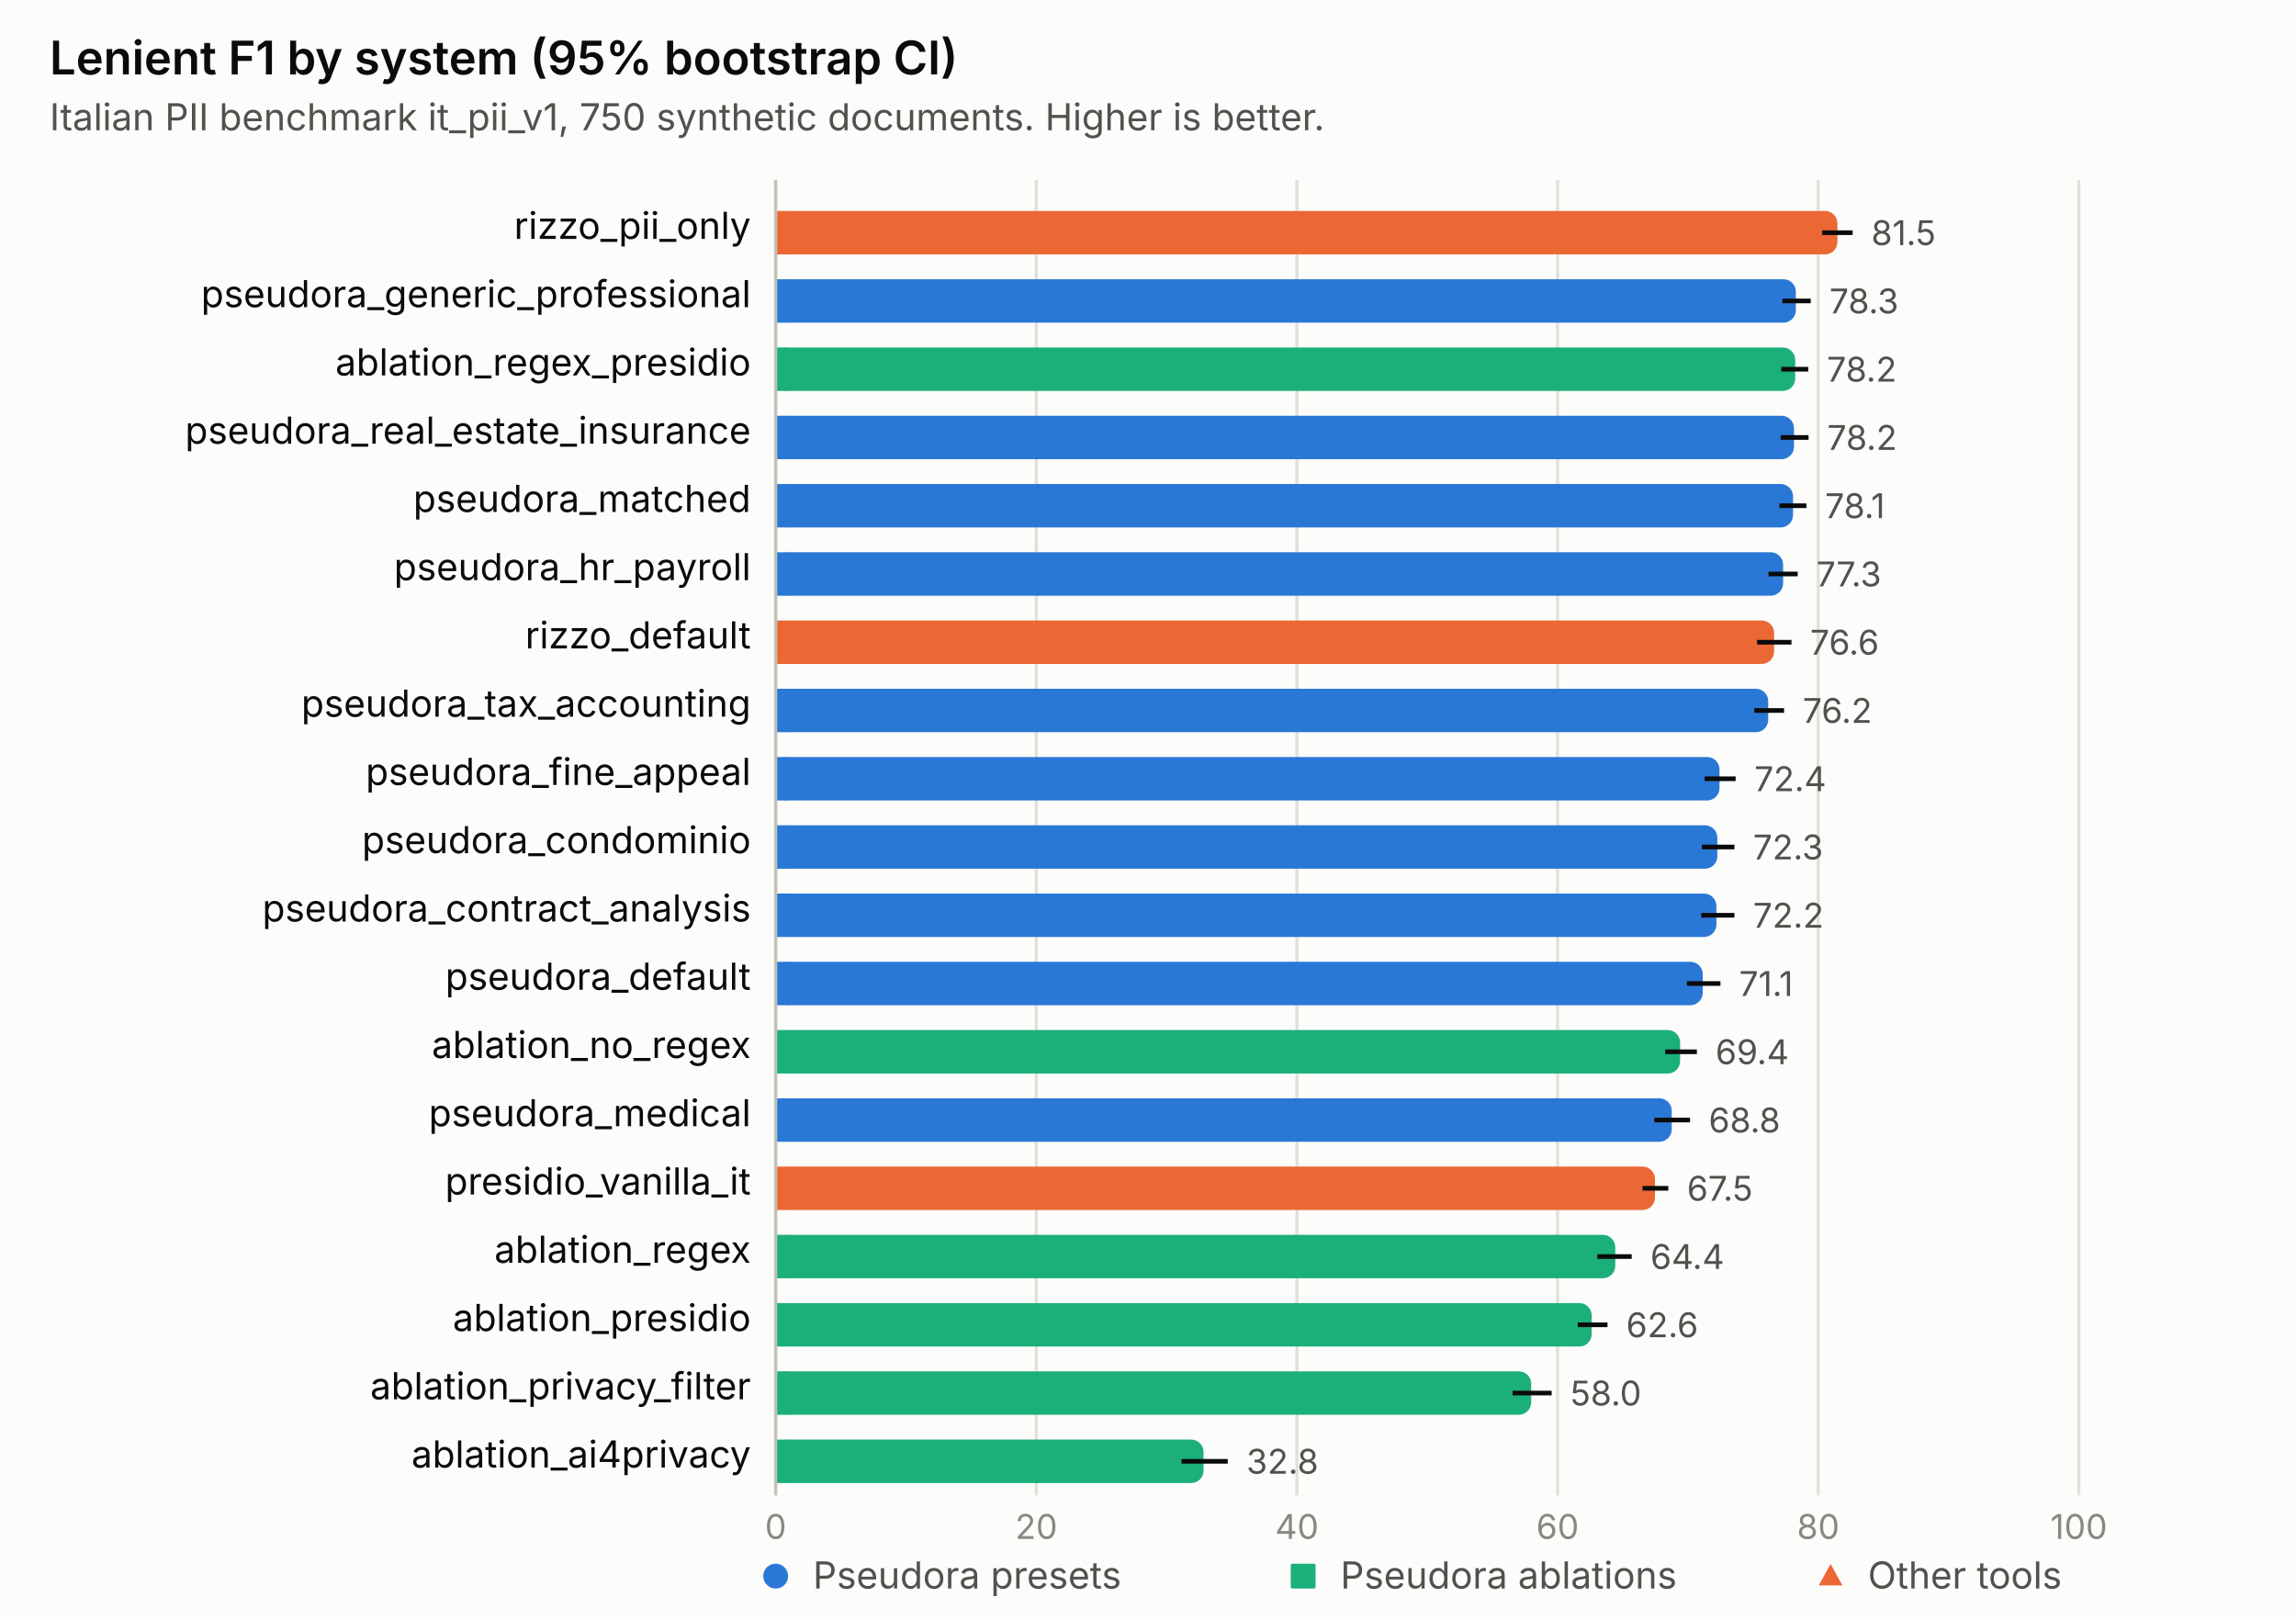
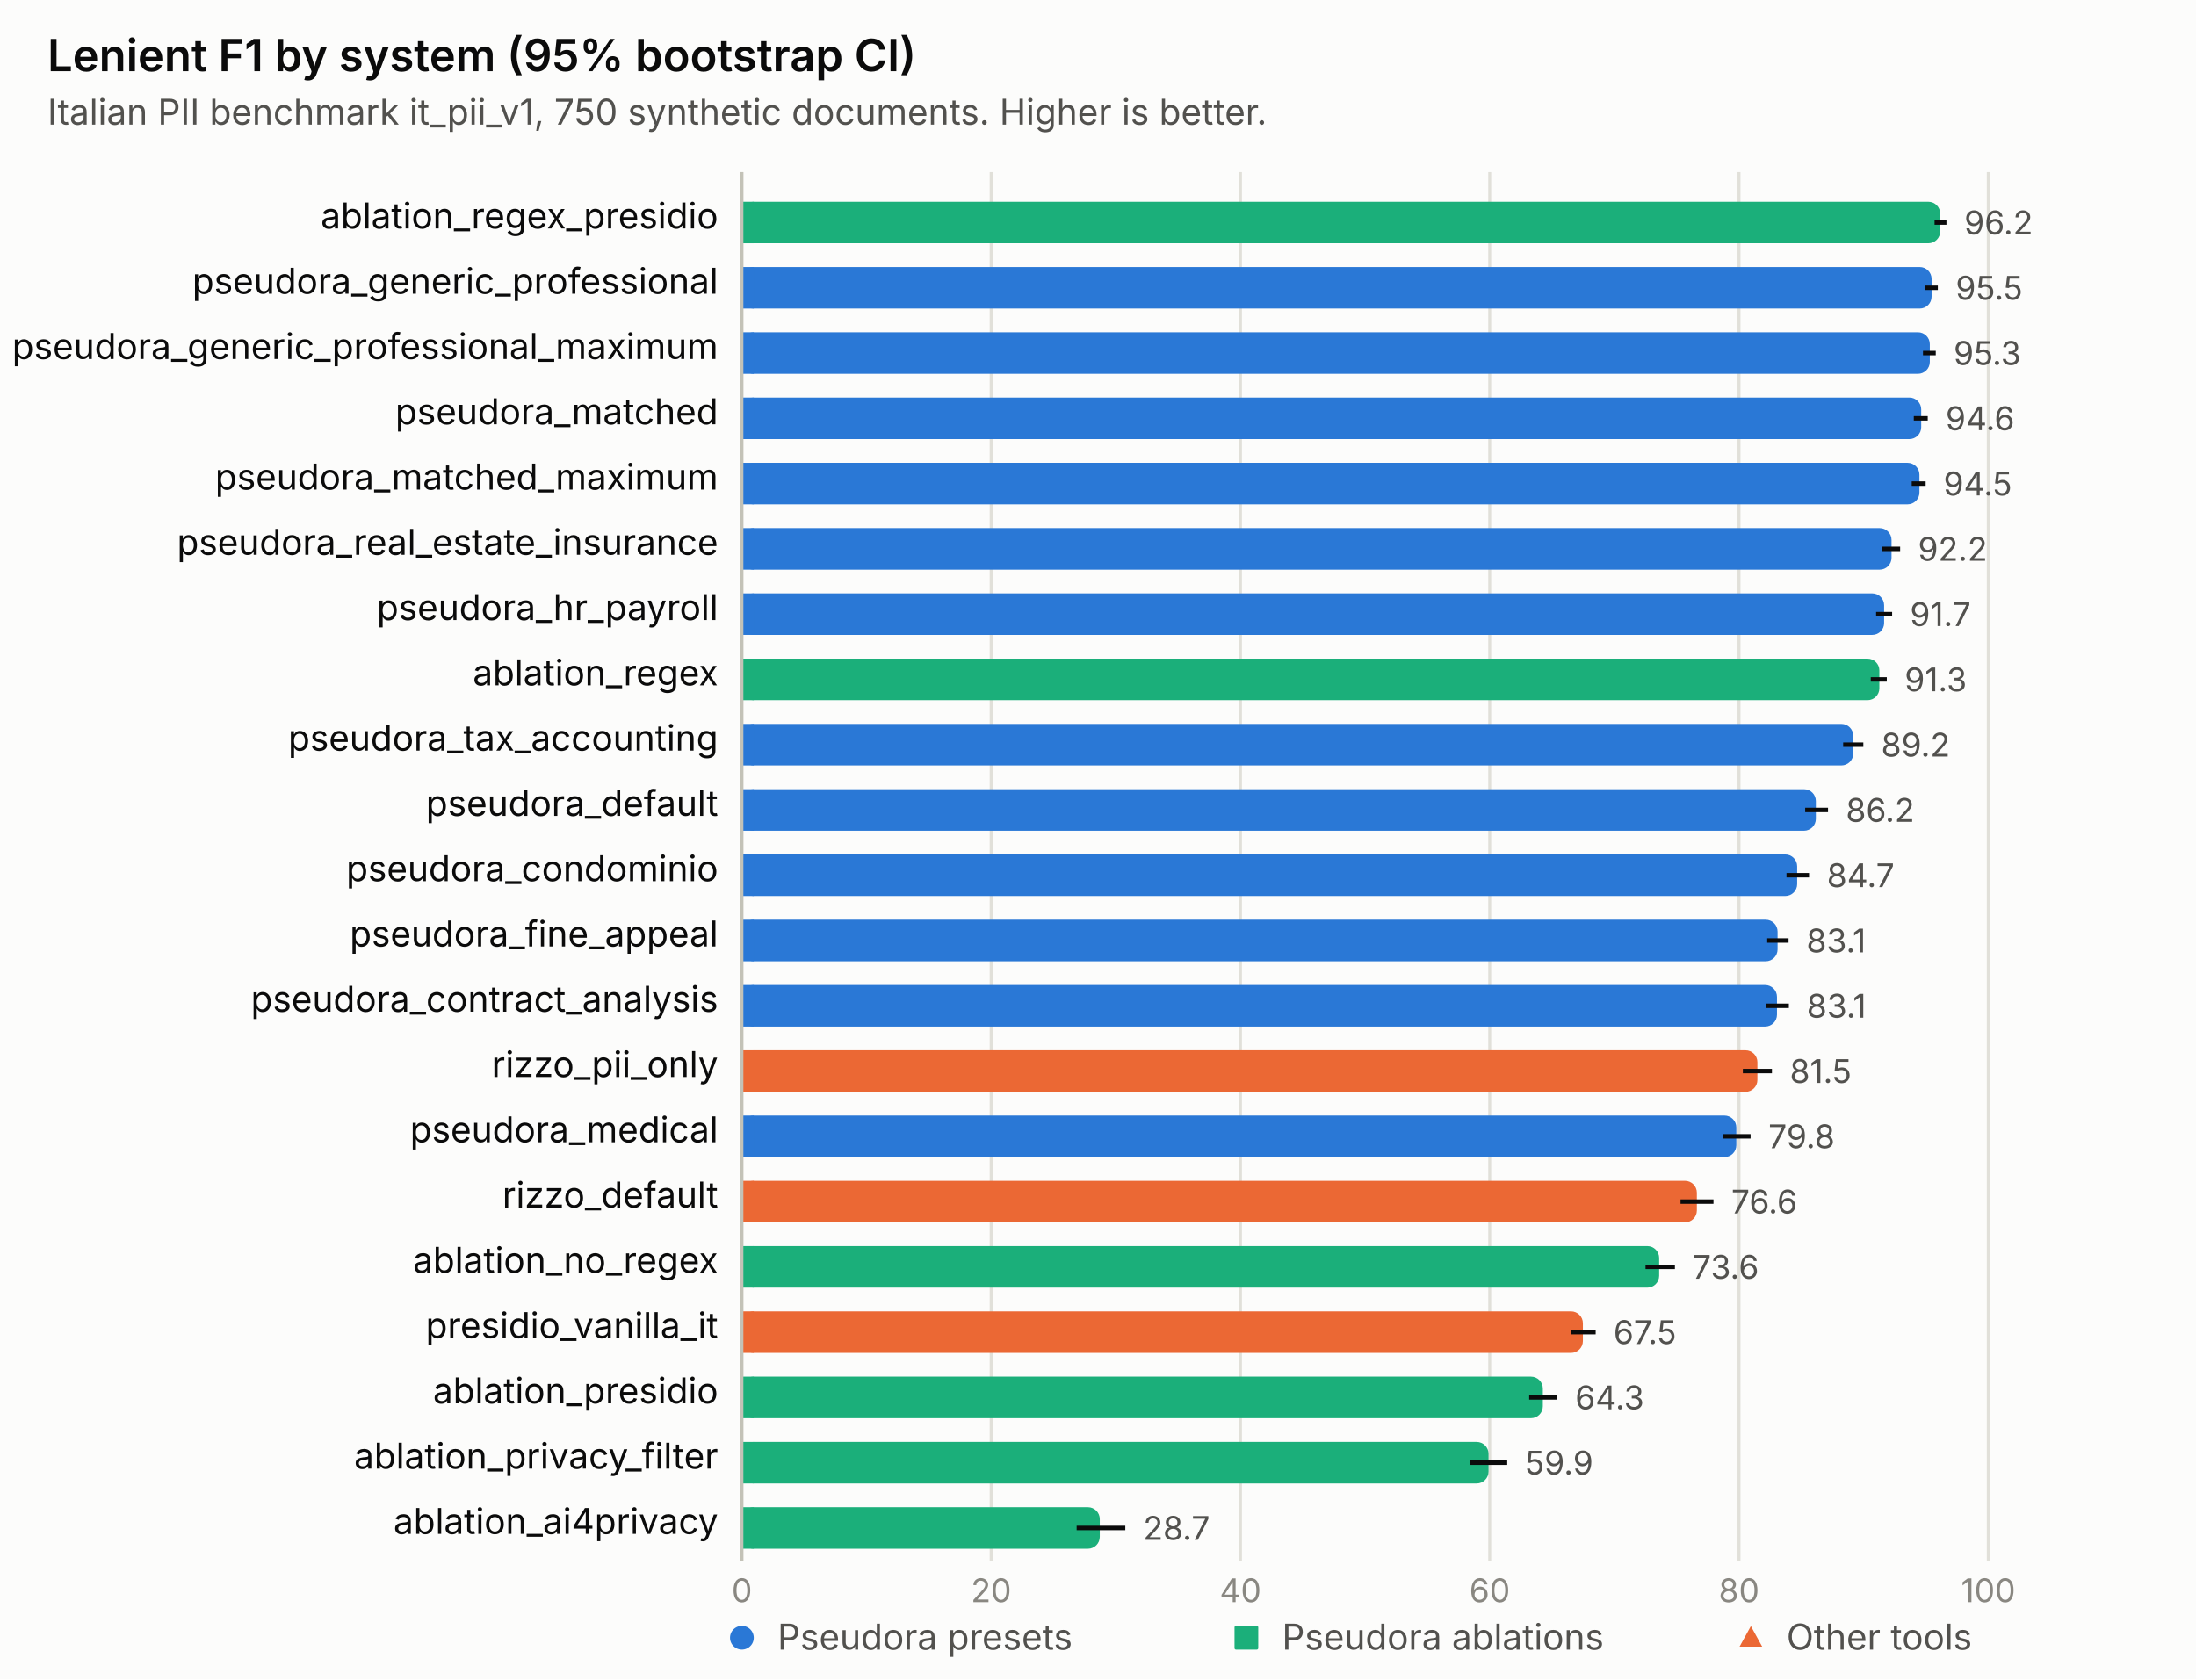
- <svg xmlns="http://www.w3.org/2000/svg" width="740" height="522" viewBox="0 0 740 522" role="img" aria-labelledby="t d" font-family="system-ui, -apple-system, Segoe UI, sans-serif">
-   <rect width="740" height="522" fill="#fcfcfb" />
+ <svg xmlns="http://www.w3.org/2000/svg" width="740" height="566" viewBox="0 0 740 566" role="img" aria-labelledby="t d" font-family="system-ui, -apple-system, Segoe UI, sans-serif">
+   <rect width="740" height="566" fill="#fcfcfb" />
  <text x="16" y="24" font-size="15" font-weight="600" fill="#0b0b0b">Lenient F1 by system (95% bootstrap CI)</text>
  <text x="16" y="42" font-size="12" fill="#52514e">Italian PII benchmark it_pii_v1, 750 synthetic documents. Higher is better.</text>
-   <circle cx="250.0" cy="508.0" r="5" fill="#2a78d6" stroke="#fcfcfb" stroke-width="2" />
-   <text x="262" y="512" font-size="12" fill="#52514e">Pseudora presets</text>
-   <rect x="415.0" y="503.0" width="10" height="10" rx="1.5" fill="#1baf7a" stroke="#fcfcfb" stroke-width="2" />
-   <text x="432" y="512" font-size="12" fill="#52514e">Pseudora ablations</text>
-   <path d="M590.0,502.0 L595.5,512.0 L584.5,512.0 Z" fill="#eb6834" stroke="#fcfcfb" stroke-width="2" />
-   <text x="602" y="512" font-size="12" fill="#52514e">Other tools</text>
-   <line x1="250" y1="58" x2="250" y2="482" stroke="#e1e0d9" stroke-width="1" />
-   <text x="250" y="496" font-size="11" fill="#898781" text-anchor="middle">0</text>
-   <line x1="334.0" y1="58" x2="334.0" y2="482" stroke="#e1e0d9" stroke-width="1" />
-   <text x="334.0" y="496" font-size="11" fill="#898781" text-anchor="middle">20</text>
-   <line x1="418.0" y1="58" x2="418.0" y2="482" stroke="#e1e0d9" stroke-width="1" />
-   <text x="418.0" y="496" font-size="11" fill="#898781" text-anchor="middle">40</text>
-   <line x1="502.0" y1="58" x2="502.0" y2="482" stroke="#e1e0d9" stroke-width="1" />
-   <text x="502.0" y="496" font-size="11" fill="#898781" text-anchor="middle">60</text>
-   <line x1="586.0" y1="58" x2="586.0" y2="482" stroke="#e1e0d9" stroke-width="1" />
-   <text x="586.0" y="496" font-size="11" fill="#898781" text-anchor="middle">80</text>
-   <line x1="670" y1="58" x2="670" y2="482" stroke="#e1e0d9" stroke-width="1" />
-   <text x="670" y="496" font-size="11" fill="#898781" text-anchor="middle">100</text>
-   <text x="242" y="77" font-size="12" fill="#0b0b0b" text-anchor="end">rizzo_pii_only</text>
-   <rect x="250" y="68" width="342.2" height="14" rx="4" fill="#eb6834" />
-   <rect x="250" y="68" width="4" height="14" fill="#eb6834" />
-   <line x1="587.3" y1="75.0" x2="597.1" y2="75.0" stroke="#0b0b0b" stroke-width="1.5" />
-   <text x="603.1" y="79" font-size="11" fill="#52514e">81.5</text>
+   <circle cx="250.0" cy="552.0" r="5" fill="#2a78d6" stroke="#fcfcfb" stroke-width="2" />
+   <text x="262" y="556" font-size="12" fill="#52514e">Pseudora presets</text>
+   <rect x="415.0" y="547.0" width="10" height="10" rx="1.5" fill="#1baf7a" stroke="#fcfcfb" stroke-width="2" />
+   <text x="432" y="556" font-size="12" fill="#52514e">Pseudora ablations</text>
+   <path d="M590.0,546.0 L595.5,556.0 L584.5,556.0 Z" fill="#eb6834" stroke="#fcfcfb" stroke-width="2" />
+   <text x="602" y="556" font-size="12" fill="#52514e">Other tools</text>
+   <line x1="250" y1="58" x2="250" y2="526" stroke="#e1e0d9" stroke-width="1" />
+   <text x="250" y="540" font-size="11" fill="#898781" text-anchor="middle">0</text>
+   <line x1="334.0" y1="58" x2="334.0" y2="526" stroke="#e1e0d9" stroke-width="1" />
+   <text x="334.0" y="540" font-size="11" fill="#898781" text-anchor="middle">20</text>
+   <line x1="418.0" y1="58" x2="418.0" y2="526" stroke="#e1e0d9" stroke-width="1" />
+   <text x="418.0" y="540" font-size="11" fill="#898781" text-anchor="middle">40</text>
+   <line x1="502.0" y1="58" x2="502.0" y2="526" stroke="#e1e0d9" stroke-width="1" />
+   <text x="502.0" y="540" font-size="11" fill="#898781" text-anchor="middle">60</text>
+   <line x1="586.0" y1="58" x2="586.0" y2="526" stroke="#e1e0d9" stroke-width="1" />
+   <text x="586.0" y="540" font-size="11" fill="#898781" text-anchor="middle">80</text>
+   <line x1="670" y1="58" x2="670" y2="526" stroke="#e1e0d9" stroke-width="1" />
+   <text x="670" y="540" font-size="11" fill="#898781" text-anchor="middle">100</text>
+   <text x="242" y="77" font-size="12" fill="#0b0b0b" text-anchor="end">ablation_regex_presidio</text>
+   <rect x="250" y="68" width="403.8" height="14" rx="4" fill="#1baf7a" />
+   <rect x="250" y="68" width="4" height="14" fill="#1baf7a" />
+   <line x1="651.9" y1="75.0" x2="655.9" y2="75.0" stroke="#0b0b0b" stroke-width="1.5" />
+   <text x="661.9" y="79" font-size="11" fill="#52514e">96.2</text>
  <text x="242" y="99" font-size="12" fill="#0b0b0b" text-anchor="end">pseudora_generic_professional</text>
-   <rect x="250" y="90" width="328.8" height="14" rx="4" fill="#2a78d6" />
+   <rect x="250" y="90" width="400.9" height="14" rx="4" fill="#2a78d6" />
  <rect x="250" y="90" width="4" height="14" fill="#2a78d6" />
-   <line x1="574.5" y1="97.0" x2="583.6" y2="97.0" stroke="#0b0b0b" stroke-width="1.5" />
-   <text x="589.6" y="101" font-size="11" fill="#52514e">78.3</text>
-   <text x="242" y="121" font-size="12" fill="#0b0b0b" text-anchor="end">ablation_regex_presidio</text>
-   <rect x="250" y="112" width="328.6" height="14" rx="4" fill="#1baf7a" />
-   <rect x="250" y="112" width="4" height="14" fill="#1baf7a" />
-   <line x1="574.1" y1="119.0" x2="582.8" y2="119.0" stroke="#0b0b0b" stroke-width="1.5" />
-   <text x="588.8" y="123" font-size="11" fill="#52514e">78.2</text>
-   <text x="242" y="143" font-size="12" fill="#0b0b0b" text-anchor="end">pseudora_real_estate_insurance</text>
-   <rect x="250" y="134" width="328.2" height="14" rx="4" fill="#2a78d6" />
+   <line x1="648.8" y1="97.0" x2="653.0" y2="97.0" stroke="#0b0b0b" stroke-width="1.5" />
+   <text x="659.0" y="101" font-size="11" fill="#52514e">95.5</text>
+   <text x="242" y="121" font-size="12" fill="#0b0b0b" text-anchor="end">pseudora_generic_professional_maximum</text>
+   <rect x="250" y="112" width="400.3" height="14" rx="4" fill="#2a78d6" />
+   <rect x="250" y="112" width="4" height="14" fill="#2a78d6" />
+   <line x1="648.0" y1="119.0" x2="652.3" y2="119.0" stroke="#0b0b0b" stroke-width="1.5" />
+   <text x="658.3" y="123" font-size="11" fill="#52514e">95.3</text>
+   <text x="242" y="143" font-size="12" fill="#0b0b0b" text-anchor="end">pseudora_matched</text>
+   <rect x="250" y="134" width="397.4" height="14" rx="4" fill="#2a78d6" />
  <rect x="250" y="134" width="4" height="14" fill="#2a78d6" />
-   <line x1="573.9" y1="141.0" x2="582.9" y2="141.0" stroke="#0b0b0b" stroke-width="1.5" />
-   <text x="588.9" y="145" font-size="11" fill="#52514e">78.2</text>
-   <text x="242" y="165" font-size="12" fill="#0b0b0b" text-anchor="end">pseudora_matched</text>
-   <rect x="250" y="156" width="327.9" height="14" rx="4" fill="#2a78d6" />
+   <line x1="644.9" y1="141.0" x2="649.6" y2="141.0" stroke="#0b0b0b" stroke-width="1.5" />
+   <text x="655.6" y="145" font-size="11" fill="#52514e">94.6</text>
+   <text x="242" y="165" font-size="12" fill="#0b0b0b" text-anchor="end">pseudora_matched_maximum</text>
+   <rect x="250" y="156" width="396.8" height="14" rx="4" fill="#2a78d6" />
  <rect x="250" y="156" width="4" height="14" fill="#2a78d6" />
-   <line x1="573.5" y1="163.0" x2="582.2" y2="163.0" stroke="#0b0b0b" stroke-width="1.5" />
-   <text x="588.2" y="167" font-size="11" fill="#52514e">78.1</text>
-   <text x="242" y="187" font-size="12" fill="#0b0b0b" text-anchor="end">pseudora_hr_payroll</text>
-   <rect x="250" y="178" width="324.7" height="14" rx="4" fill="#2a78d6" />
+   <line x1="644.2" y1="163.0" x2="648.9" y2="163.0" stroke="#0b0b0b" stroke-width="1.5" />
+   <text x="654.9" y="167" font-size="11" fill="#52514e">94.5</text>
+   <text x="242" y="187" font-size="12" fill="#0b0b0b" text-anchor="end">pseudora_real_estate_insurance</text>
+   <rect x="250" y="178" width="387.4" height="14" rx="4" fill="#2a78d6" />
  <rect x="250" y="178" width="4" height="14" fill="#2a78d6" />
-   <line x1="570.0" y1="185.0" x2="579.4" y2="185.0" stroke="#0b0b0b" stroke-width="1.5" />
-   <text x="585.4" y="189" font-size="11" fill="#52514e">77.3</text>
-   <text x="242" y="209" font-size="12" fill="#0b0b0b" text-anchor="end">rizzo_default</text>
-   <rect x="250" y="200" width="321.8" height="14" rx="4" fill="#eb6834" />
-   <rect x="250" y="200" width="4" height="14" fill="#eb6834" />
-   <line x1="566.3" y1="207.0" x2="577.4" y2="207.0" stroke="#0b0b0b" stroke-width="1.5" />
-   <text x="583.4" y="211" font-size="11" fill="#52514e">76.6</text>
-   <text x="242" y="231" font-size="12" fill="#0b0b0b" text-anchor="end">pseudora_tax_accounting</text>
-   <rect x="250" y="222" width="319.9" height="14" rx="4" fill="#2a78d6" />
-   <rect x="250" y="222" width="4" height="14" fill="#2a78d6" />
-   <line x1="565.4" y1="229.0" x2="575.0" y2="229.0" stroke="#0b0b0b" stroke-width="1.5" />
-   <text x="581.0" y="233" font-size="11" fill="#52514e">76.2</text>
-   <text x="242" y="253" font-size="12" fill="#0b0b0b" text-anchor="end">pseudora_fine_appeal</text>
-   <rect x="250" y="244" width="304.2" height="14" rx="4" fill="#2a78d6" />
+   <line x1="634.3" y1="185.0" x2="640.3" y2="185.0" stroke="#0b0b0b" stroke-width="1.5" />
+   <text x="646.3" y="189" font-size="11" fill="#52514e">92.2</text>
+   <text x="242" y="209" font-size="12" fill="#0b0b0b" text-anchor="end">pseudora_hr_payroll</text>
+   <rect x="250" y="200" width="384.9" height="14" rx="4" fill="#2a78d6" />
+   <rect x="250" y="200" width="4" height="14" fill="#2a78d6" />
+   <line x1="632.2" y1="207.0" x2="637.6" y2="207.0" stroke="#0b0b0b" stroke-width="1.5" />
+   <text x="643.6" y="211" font-size="11" fill="#52514e">91.7</text>
+   <text x="242" y="231" font-size="12" fill="#0b0b0b" text-anchor="end">ablation_regex</text>
+   <rect x="250" y="222" width="383.3" height="14" rx="4" fill="#1baf7a" />
+   <rect x="250" y="222" width="4" height="14" fill="#1baf7a" />
+   <line x1="630.4" y1="229.0" x2="635.8" y2="229.0" stroke="#0b0b0b" stroke-width="1.5" />
+   <text x="641.8" y="233" font-size="11" fill="#52514e">91.3</text>
+   <text x="242" y="253" font-size="12" fill="#0b0b0b" text-anchor="end">pseudora_tax_accounting</text>
+   <rect x="250" y="244" width="374.5" height="14" rx="4" fill="#2a78d6" />
  <rect x="250" y="244" width="4" height="14" fill="#2a78d6" />
-   <line x1="549.4" y1="251.0" x2="559.4" y2="251.0" stroke="#0b0b0b" stroke-width="1.5" />
-   <text x="565.4" y="255" font-size="11" fill="#52514e">72.4</text>
-   <text x="242" y="275" font-size="12" fill="#0b0b0b" text-anchor="end">pseudora_condominio</text>
-   <rect x="250" y="266" width="303.5" height="14" rx="4" fill="#2a78d6" />
+   <line x1="621.1" y1="251.0" x2="627.9" y2="251.0" stroke="#0b0b0b" stroke-width="1.5" />
+   <text x="633.9" y="255" font-size="11" fill="#52514e">89.2</text>
+   <text x="242" y="275" font-size="12" fill="#0b0b0b" text-anchor="end">pseudora_default</text>
+   <rect x="250" y="266" width="361.9" height="14" rx="4" fill="#2a78d6" />
  <rect x="250" y="266" width="4" height="14" fill="#2a78d6" />
-   <line x1="548.5" y1="273.0" x2="559.0" y2="273.0" stroke="#0b0b0b" stroke-width="1.5" />
-   <text x="565.0" y="277" font-size="11" fill="#52514e">72.3</text>
-   <text x="242" y="297" font-size="12" fill="#0b0b0b" text-anchor="end">pseudora_contract_analysis</text>
-   <rect x="250" y="288" width="303.2" height="14" rx="4" fill="#2a78d6" />
+   <line x1="608.3" y1="273.0" x2="616.0" y2="273.0" stroke="#0b0b0b" stroke-width="1.5" />
+   <text x="622.0" y="277" font-size="11" fill="#52514e">86.2</text>
+   <text x="242" y="297" font-size="12" fill="#0b0b0b" text-anchor="end">pseudora_condominio</text>
+   <rect x="250" y="288" width="355.6" height="14" rx="4" fill="#2a78d6" />
  <rect x="250" y="288" width="4" height="14" fill="#2a78d6" />
-   <line x1="548.3" y1="295.0" x2="559.0" y2="295.0" stroke="#0b0b0b" stroke-width="1.5" />
-   <text x="565.0" y="299" font-size="11" fill="#52514e">72.2</text>
-   <text x="242" y="319" font-size="12" fill="#0b0b0b" text-anchor="end">pseudora_default</text>
-   <rect x="250" y="310" width="298.8" height="14" rx="4" fill="#2a78d6" />
+   <line x1="602.0" y1="295.0" x2="609.6" y2="295.0" stroke="#0b0b0b" stroke-width="1.5" />
+   <text x="615.6" y="299" font-size="11" fill="#52514e">84.7</text>
+   <text x="242" y="319" font-size="12" fill="#0b0b0b" text-anchor="end">pseudora_fine_appeal</text>
+   <rect x="250" y="310" width="349.0" height="14" rx="4" fill="#2a78d6" />
  <rect x="250" y="310" width="4" height="14" fill="#2a78d6" />
-   <line x1="543.7" y1="317.0" x2="554.5" y2="317.0" stroke="#0b0b0b" stroke-width="1.5" />
-   <text x="560.5" y="321" font-size="11" fill="#52514e">71.1</text>
-   <text x="242" y="341" font-size="12" fill="#0b0b0b" text-anchor="end">ablation_no_regex</text>
-   <rect x="250" y="332" width="291.5" height="14" rx="4" fill="#1baf7a" />
-   <rect x="250" y="332" width="4" height="14" fill="#1baf7a" />
-   <line x1="536.7" y1="339.0" x2="546.9" y2="339.0" stroke="#0b0b0b" stroke-width="1.5" />
-   <text x="552.9" y="343" font-size="11" fill="#52514e">69.4</text>
-   <text x="242" y="363" font-size="12" fill="#0b0b0b" text-anchor="end">pseudora_medical</text>
-   <rect x="250" y="354" width="288.8" height="14" rx="4" fill="#2a78d6" />
-   <rect x="250" y="354" width="4" height="14" fill="#2a78d6" />
-   <line x1="533.2" y1="361.0" x2="544.7" y2="361.0" stroke="#0b0b0b" stroke-width="1.5" />
-   <text x="550.7" y="365" font-size="11" fill="#52514e">68.8</text>
-   <text x="242" y="385" font-size="12" fill="#0b0b0b" text-anchor="end">presidio_vanilla_it</text>
-   <rect x="250" y="376" width="283.4" height="14" rx="4" fill="#eb6834" />
-   <rect x="250" y="376" width="4" height="14" fill="#eb6834" />
-   <line x1="529.4" y1="383.0" x2="537.7" y2="383.0" stroke="#0b0b0b" stroke-width="1.5" />
-   <text x="543.7" y="387" font-size="11" fill="#52514e">67.5</text>
-   <text x="242" y="407" font-size="12" fill="#0b0b0b" text-anchor="end">ablation_regex</text>
-   <rect x="250" y="398" width="270.6" height="14" rx="4" fill="#1baf7a" />
-   <rect x="250" y="398" width="4" height="14" fill="#1baf7a" />
-   <line x1="514.8" y1="405.0" x2="525.9" y2="405.0" stroke="#0b0b0b" stroke-width="1.5" />
-   <text x="531.9" y="409" font-size="11" fill="#52514e">64.4</text>
-   <text x="242" y="429" font-size="12" fill="#0b0b0b" text-anchor="end">ablation_presidio</text>
-   <rect x="250" y="420" width="263.0" height="14" rx="4" fill="#1baf7a" />
+   <line x1="595.5" y1="317.0" x2="602.7" y2="317.0" stroke="#0b0b0b" stroke-width="1.5" />
+   <text x="608.7" y="321" font-size="11" fill="#52514e">83.1</text>
+   <text x="242" y="341" font-size="12" fill="#0b0b0b" text-anchor="end">pseudora_contract_analysis</text>
+   <rect x="250" y="332" width="348.8" height="14" rx="4" fill="#2a78d6" />
+   <rect x="250" y="332" width="4" height="14" fill="#2a78d6" />
+   <line x1="595.0" y1="339.0" x2="602.8" y2="339.0" stroke="#0b0b0b" stroke-width="1.5" />
+   <text x="608.8" y="343" font-size="11" fill="#52514e">83.1</text>
+   <text x="242" y="363" font-size="12" fill="#0b0b0b" text-anchor="end">rizzo_pii_only</text>
+   <rect x="250" y="354" width="342.2" height="14" rx="4" fill="#eb6834" />
+   <rect x="250" y="354" width="4" height="14" fill="#eb6834" />
+   <line x1="587.3" y1="361.0" x2="597.1" y2="361.0" stroke="#0b0b0b" stroke-width="1.5" />
+   <text x="603.1" y="365" font-size="11" fill="#52514e">81.5</text>
+   <text x="242" y="385" font-size="12" fill="#0b0b0b" text-anchor="end">pseudora_medical</text>
+   <rect x="250" y="376" width="335.1" height="14" rx="4" fill="#2a78d6" />
+   <rect x="250" y="376" width="4" height="14" fill="#2a78d6" />
+   <line x1="580.5" y1="383.0" x2="589.9" y2="383.0" stroke="#0b0b0b" stroke-width="1.5" />
+   <text x="595.9" y="387" font-size="11" fill="#52514e">79.8</text>
+   <text x="242" y="407" font-size="12" fill="#0b0b0b" text-anchor="end">rizzo_default</text>
+   <rect x="250" y="398" width="321.8" height="14" rx="4" fill="#eb6834" />
+   <rect x="250" y="398" width="4" height="14" fill="#eb6834" />
+   <line x1="566.3" y1="405.0" x2="577.4" y2="405.0" stroke="#0b0b0b" stroke-width="1.5" />
+   <text x="583.4" y="409" font-size="11" fill="#52514e">76.6</text>
+   <text x="242" y="429" font-size="12" fill="#0b0b0b" text-anchor="end">ablation_no_regex</text>
+   <rect x="250" y="420" width="309.1" height="14" rx="4" fill="#1baf7a" />
  <rect x="250" y="420" width="4" height="14" fill="#1baf7a" />
-   <line x1="508.5" y1="427.0" x2="518.1" y2="427.0" stroke="#0b0b0b" stroke-width="1.5" />
-   <text x="524.1" y="431" font-size="11" fill="#52514e">62.6</text>
-   <text x="242" y="451" font-size="12" fill="#0b0b0b" text-anchor="end">ablation_privacy_filter</text>
-   <rect x="250" y="442" width="243.5" height="14" rx="4" fill="#1baf7a" />
-   <rect x="250" y="442" width="4" height="14" fill="#1baf7a" />
-   <line x1="487.5" y1="449.0" x2="500.1" y2="449.0" stroke="#0b0b0b" stroke-width="1.5" />
-   <text x="506.1" y="453" font-size="11" fill="#52514e">58.0</text>
-   <text x="242" y="473" font-size="12" fill="#0b0b0b" text-anchor="end">ablation_ai4privacy</text>
-   <rect x="250" y="464" width="137.9" height="14" rx="4" fill="#1baf7a" />
+   <line x1="554.5" y1="427.0" x2="564.4" y2="427.0" stroke="#0b0b0b" stroke-width="1.5" />
+   <text x="570.4" y="431" font-size="11" fill="#52514e">73.6</text>
+   <text x="242" y="451" font-size="12" fill="#0b0b0b" text-anchor="end">presidio_vanilla_it</text>
+   <rect x="250" y="442" width="283.4" height="14" rx="4" fill="#eb6834" />
+   <rect x="250" y="442" width="4" height="14" fill="#eb6834" />
+   <line x1="529.4" y1="449.0" x2="537.7" y2="449.0" stroke="#0b0b0b" stroke-width="1.5" />
+   <text x="543.7" y="453" font-size="11" fill="#52514e">67.5</text>
+   <text x="242" y="473" font-size="12" fill="#0b0b0b" text-anchor="end">ablation_presidio</text>
+   <rect x="250" y="464" width="269.9" height="14" rx="4" fill="#1baf7a" />
  <rect x="250" y="464" width="4" height="14" fill="#1baf7a" />
-   <line x1="380.8" y1="471.0" x2="395.7" y2="471.0" stroke="#0b0b0b" stroke-width="1.5" />
-   <text x="401.7" y="475" font-size="11" fill="#52514e">32.8</text>
-   <line x1="250" y1="58" x2="250" y2="482" stroke="#c3c2b7" stroke-width="1" />
+   <line x1="515.3" y1="471.0" x2="524.8" y2="471.0" stroke="#0b0b0b" stroke-width="1.5" />
+   <text x="530.8" y="475" font-size="11" fill="#52514e">64.3</text>
+   <text x="242" y="495" font-size="12" fill="#0b0b0b" text-anchor="end">ablation_privacy_filter</text>
+   <rect x="250" y="486" width="251.6" height="14" rx="4" fill="#1baf7a" />
+   <rect x="250" y="486" width="4" height="14" fill="#1baf7a" />
+   <line x1="495.4" y1="493.0" x2="507.9" y2="493.0" stroke="#0b0b0b" stroke-width="1.5" />
+   <text x="513.9" y="497" font-size="11" fill="#52514e">59.9</text>
+   <text x="242" y="517" font-size="12" fill="#0b0b0b" text-anchor="end">ablation_ai4privacy</text>
+   <rect x="250" y="508" width="120.6" height="14" rx="4" fill="#1baf7a" />
+   <rect x="250" y="508" width="4" height="14" fill="#1baf7a" />
+   <line x1="362.8" y1="515.0" x2="379.2" y2="515.0" stroke="#0b0b0b" stroke-width="1.5" />
+   <text x="385.2" y="519" font-size="11" fill="#52514e">28.7</text>
+   <line x1="250" y1="58" x2="250" y2="526" stroke="#c3c2b7" stroke-width="1" />
</svg>
